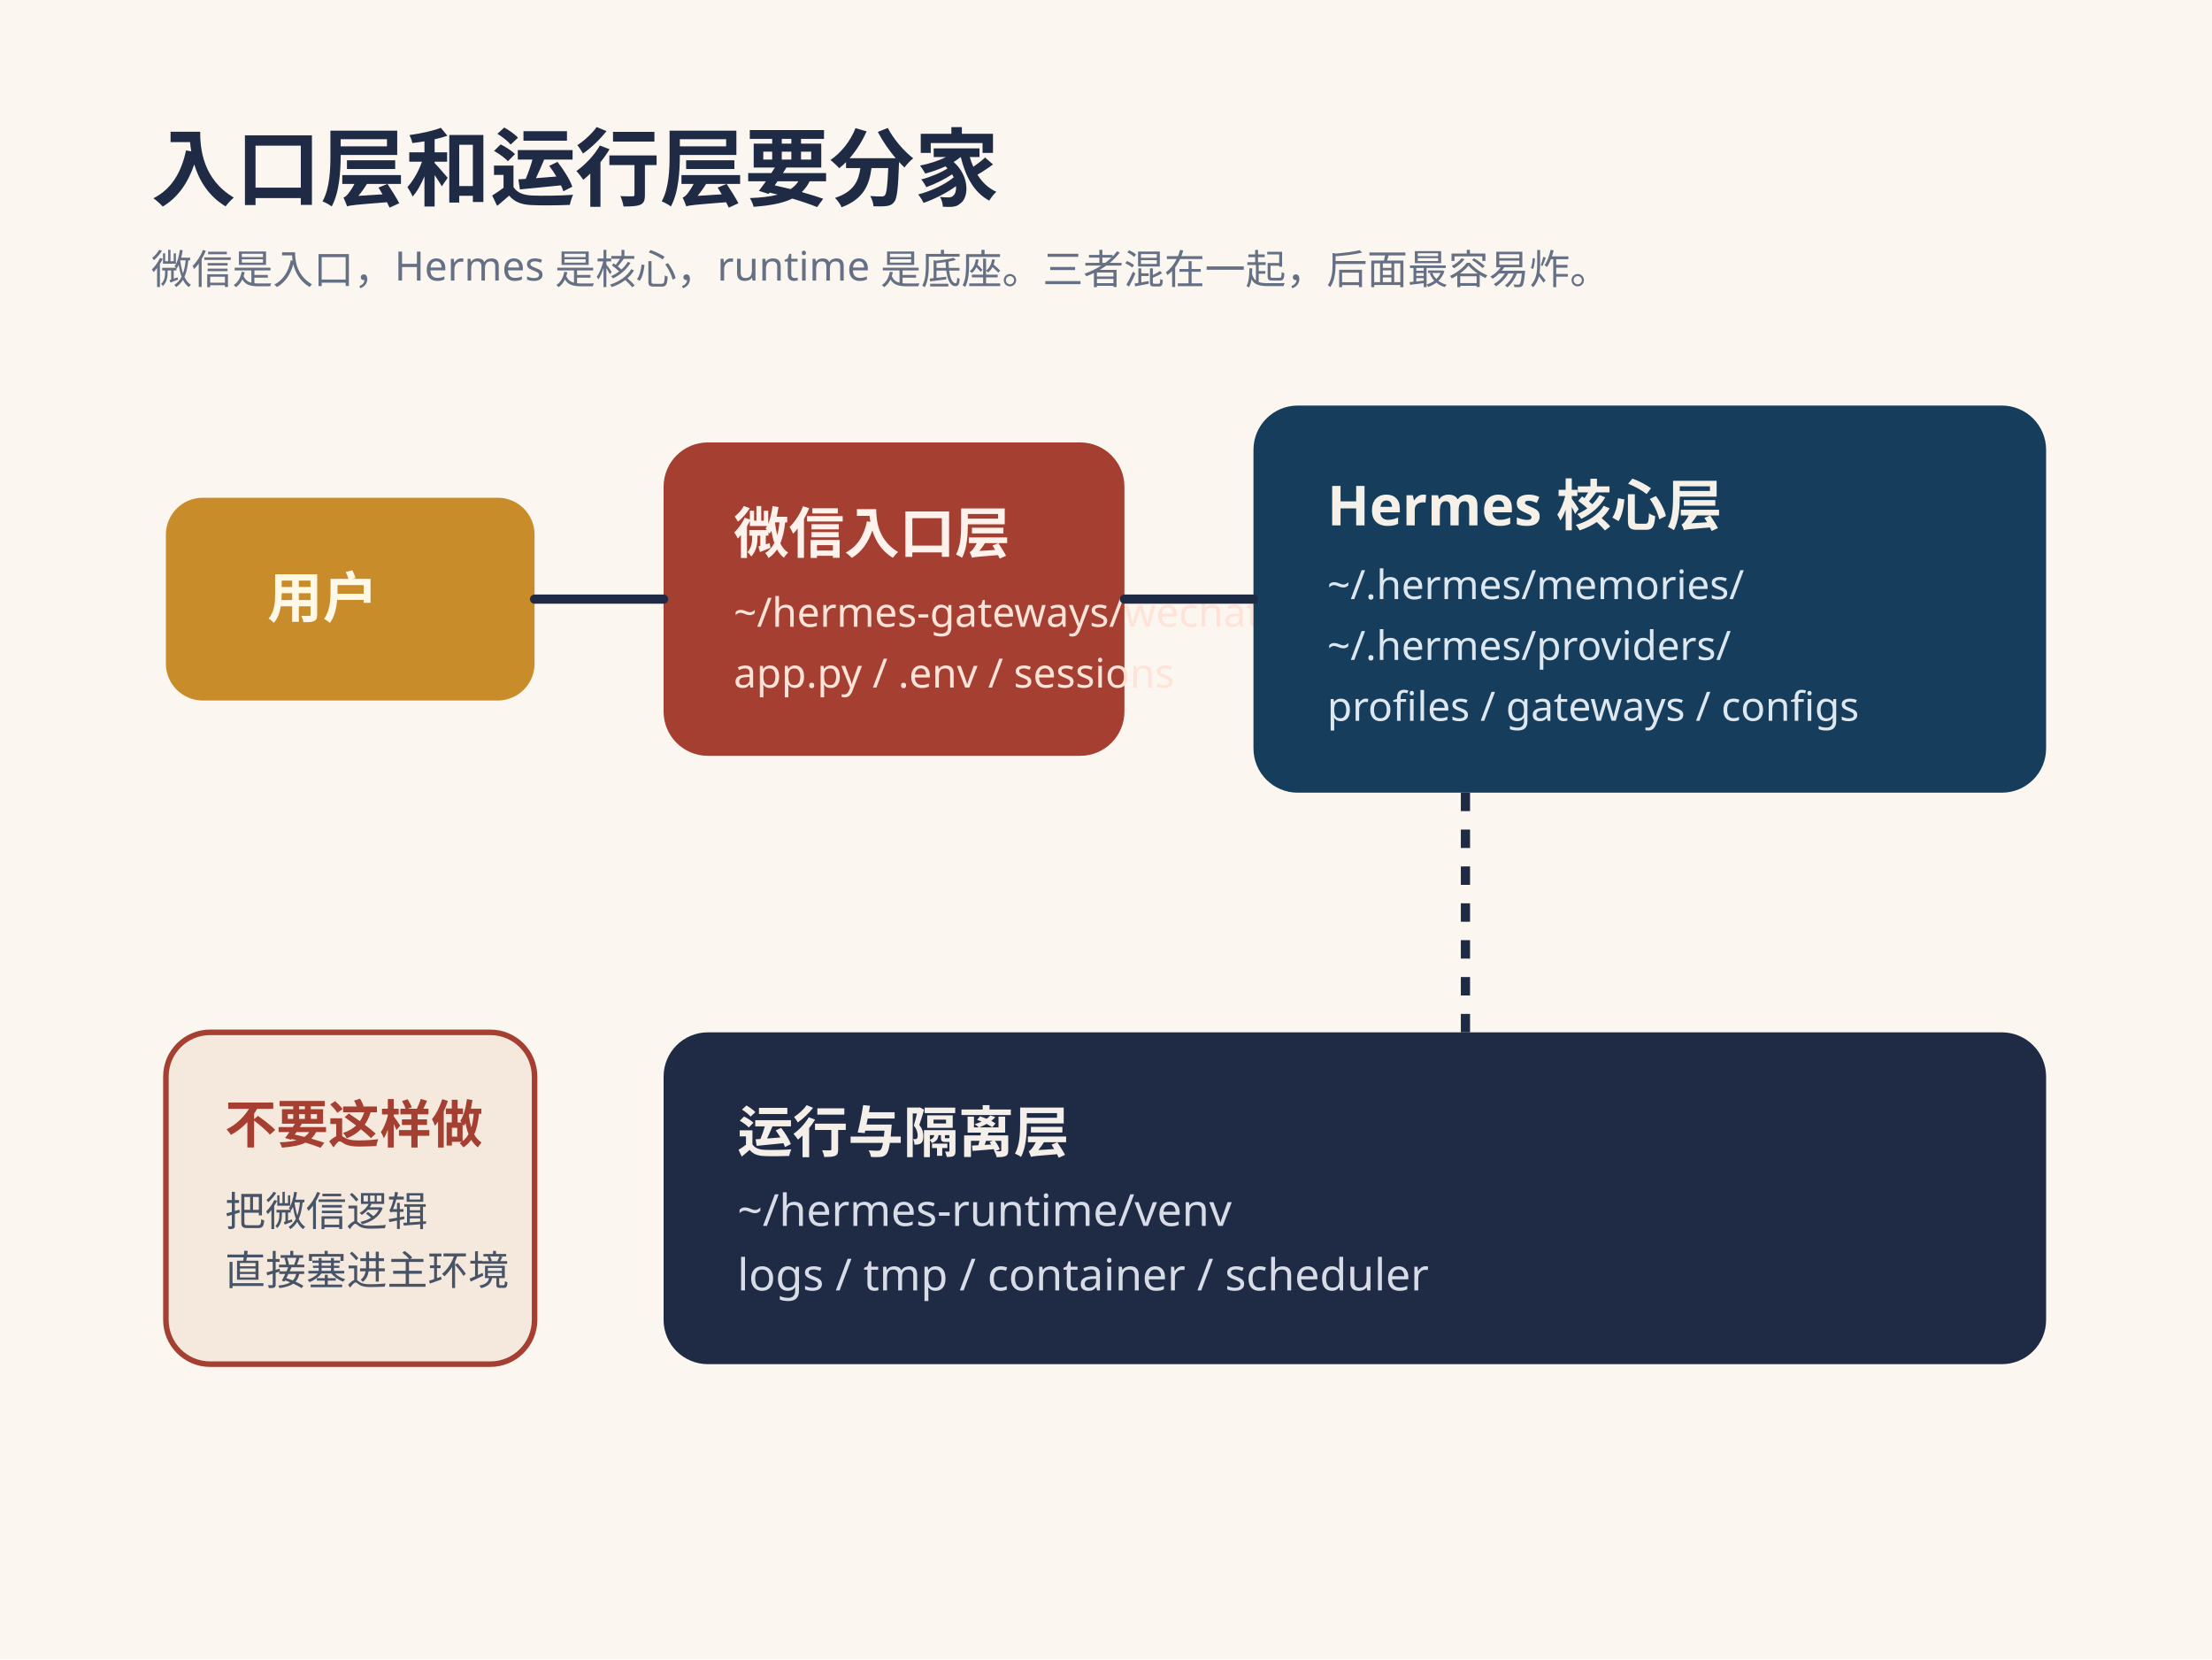
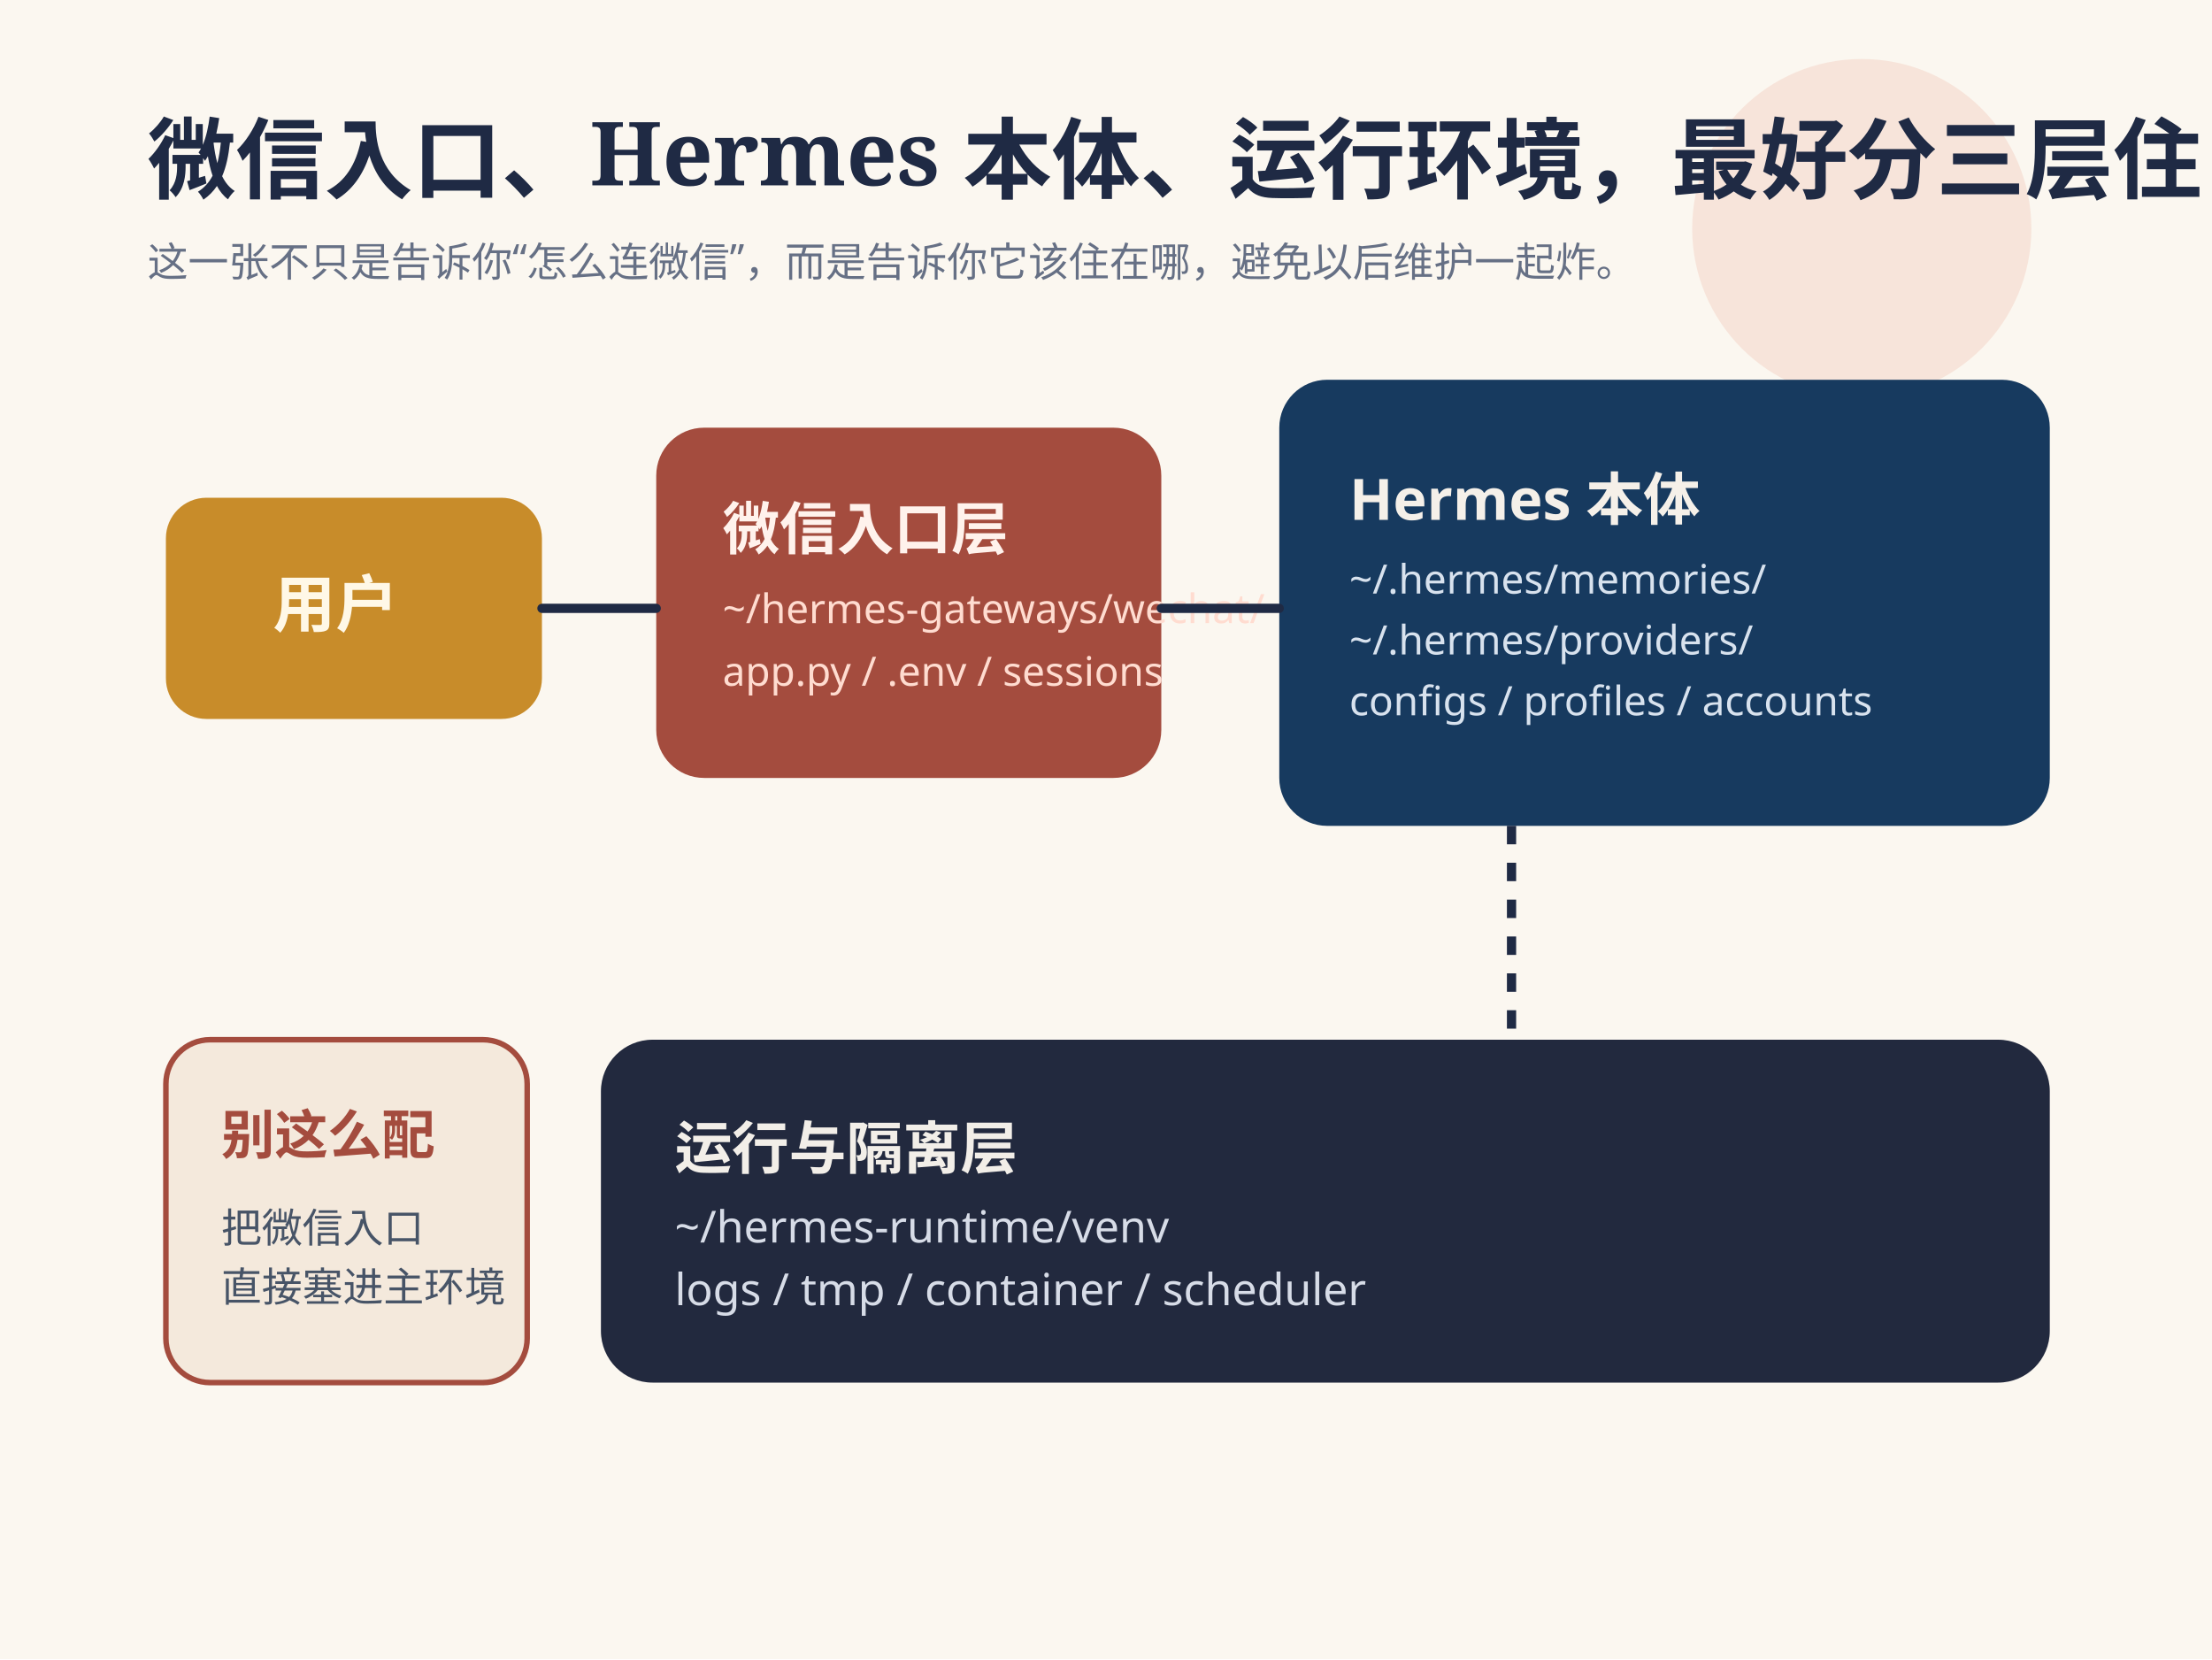
<svg xmlns="http://www.w3.org/2000/svg" width="1200" height="900" viewBox="0 0 1200 900" fill="none">
  <rect width="1200" height="900" fill="#FBF7F0" />
-   <text x="82" y="108" fill="#1F2A44" font-size="46" font-family="Georgia, 'Noto Serif SC', serif" font-weight="700">入口层和运行层要分家</text>
-   <text x="82" y="154" fill="#667085" font-size="22" font-family="'Segoe UI', 'PingFang SC', sans-serif">微信是入口，Hermes 是核心，runtime 是底座。三者混在一起，后面最容易炸。</text>
-   <rect x="90" y="270" width="200" height="110" rx="20" fill="#C88C2A" />
-   <text x="145" y="335" fill="#FFF8E7" font-size="30" font-family="'Segoe UI', 'PingFang SC', sans-serif" font-weight="700">用户</text>
-   <rect x="360" y="240" width="250" height="170" rx="24" fill="#A43F31" />
-   <text x="398" y="300" fill="#FFF2EC" font-size="30" font-family="'Segoe UI', 'PingFang SC', sans-serif" font-weight="700">微信入口层</text>
-   <text x="398" y="340" fill="#FFE3D9" font-size="22" font-family="'Segoe UI', 'PingFang SC', sans-serif">~/hermes-gateways/wechat/</text>
-   <text x="398" y="373" fill="#FFE3D9" font-size="22" font-family="'Segoe UI', 'PingFang SC', sans-serif">app.py / .env / sessions</text>
-   <rect x="680" y="220" width="430" height="210" rx="24" fill="#163D5B" />
-   <text x="720" y="285" fill="#F6F1E8" font-size="30" font-family="'Segoe UI', 'PingFang SC', sans-serif" font-weight="700">Hermes 核心层</text>
-   <text x="720" y="325" fill="#DDE7EF" font-size="22" font-family="'Segoe UI', 'PingFang SC', sans-serif">~/.hermes/memories/</text>
-   <text x="720" y="358" fill="#DDE7EF" font-size="22" font-family="'Segoe UI', 'PingFang SC', sans-serif">~/.hermes/providers/</text>
-   <text x="720" y="391" fill="#DDE7EF" font-size="22" font-family="'Segoe UI', 'PingFang SC', sans-serif">profiles / gateways / configs</text>
-   <rect x="360" y="560" width="750" height="180" rx="24" fill="#1F2A44" />
-   <text x="400" y="625" fill="#F4EFE9" font-size="30" font-family="'Segoe UI', 'PingFang SC', sans-serif" font-weight="700">运行与隔离层</text>
-   <text x="400" y="665" fill="#D7DCE7" font-size="24" font-family="'Segoe UI', 'PingFang SC', sans-serif">~/hermes-runtime/venv</text>
-   <text x="400" y="700" fill="#D7DCE7" font-size="24" font-family="'Segoe UI', 'PingFang SC', sans-serif">logs / tmp / container / scheduler</text>
-   <path d="M290 325H360" stroke="#1F2A44" stroke-width="5" stroke-linecap="round" />
-   <path d="M610 325H680" stroke="#1F2A44" stroke-width="5" stroke-linecap="round" />
-   <path d="M795 430V560" stroke="#1F2A44" stroke-width="5" stroke-dasharray="10 10" />
-   <rect x="90" y="560" width="200" height="180" rx="24" fill="#F4E9DC" stroke="#A43F31" stroke-width="3" />
-   <text x="122" y="620" fill="#A43F31" font-size="28" font-family="'Segoe UI', 'PingFang SC', sans-serif" font-weight="700">不要这样做</text>
-   <text x="122" y="665" fill="#475467" font-size="22" font-family="'Segoe UI', 'PingFang SC', sans-serif">把微信逻辑</text>
-   <text x="122" y="697" fill="#475467" font-size="22" font-family="'Segoe UI', 'PingFang SC', sans-serif">直接塞进主环境</text>
+   <circle cx="1010" cy="124" r="92" fill="#D95A3A" fill-opacity="0.12" />
+   <text x="80" y="104" fill="#1F2A44" font-size="48" font-family="Georgia, 'Noto Serif SC', serif" font-weight="700">微信入口、Hermes 本体、运行环境，最好分三层住</text>
+   <text x="80" y="150" fill="#667085" font-size="22" font-family="'Segoe UI', 'PingFang SC', sans-serif">这一张不只是告诉你“怎么连微信”，而是告诉你它该住在哪，避免以后维护一起炸。</text>
+   <rect x="90" y="270" width="204" height="120" rx="22" fill="#C88C2A" />
+   <text x="148" y="340" fill="#FFF8E7" font-size="34" font-family="'Segoe UI', 'PingFang SC', sans-serif" font-weight="700">用户</text>
+   <rect x="356" y="232" width="274" height="190" rx="26" fill="#A44C3E" />
+   <text x="392" y="298" fill="#FFF2EC" font-size="31" font-family="'Segoe UI', 'PingFang SC', sans-serif" font-weight="700">微信入口层</text>
+   <text x="392" y="338" fill="#FFDCD0" font-size="22" font-family="'Segoe UI', 'PingFang SC', sans-serif">~/hermes-gateways/wechat/</text>
+   <text x="392" y="372" fill="#FFDCD0" font-size="22" font-family="'Segoe UI', 'PingFang SC', sans-serif">app.py / .env / sessions</text>
+   <rect x="694" y="206" width="418" height="242" rx="26" fill="#173A5F" />
+   <text x="732" y="282" fill="#F5F0E9" font-size="31" font-family="'Segoe UI', 'PingFang SC', sans-serif" font-weight="700">Hermes 本体</text>
+   <text x="732" y="322" fill="#D8E2EE" font-size="22" font-family="'Segoe UI', 'PingFang SC', sans-serif">~/.hermes/memories/</text>
+   <text x="732" y="355" fill="#D8E2EE" font-size="22" font-family="'Segoe UI', 'PingFang SC', sans-serif">~/.hermes/providers/</text>
+   <text x="732" y="388" fill="#D8E2EE" font-size="22" font-family="'Segoe UI', 'PingFang SC', sans-serif">configs / profiles / accounts</text>
+   <rect x="326" y="564" width="786" height="186" rx="28" fill="#22293E" />
+   <text x="366" y="634" fill="#F2EEE8" font-size="31" font-family="'Segoe UI', 'PingFang SC', sans-serif" font-weight="700">运行与隔离层</text>
+   <text x="366" y="674" fill="#D7DCE7" font-size="24" font-family="'Segoe UI', 'PingFang SC', sans-serif">~/hermes-runtime/venv</text>
+   <text x="366" y="708" fill="#D7DCE7" font-size="24" font-family="'Segoe UI', 'PingFang SC', sans-serif">logs / tmp / container / scheduler</text>
+   <path d="M294 330H356" stroke="#1F2A44" stroke-width="5" stroke-linecap="round" />
+   <path d="M630 330H694" stroke="#1F2A44" stroke-width="5" stroke-linecap="round" />
+   <path d="M820 448V564" stroke="#1F2A44" stroke-width="5" stroke-dasharray="10 10" />
+   <rect x="90" y="564" width="196" height="186" rx="24" fill="#F4E9DC" stroke="#A44C3E" stroke-width="3" />
+   <text x="120" y="626" fill="#A44C3E" font-size="29" font-family="'Segoe UI', 'PingFang SC', sans-serif" font-weight="700">别这么配</text>
+   <text x="120" y="674" fill="#475467" font-size="22" font-family="'Segoe UI', 'PingFang SC', sans-serif">把微信入口</text>
+   <text x="120" y="706" fill="#475467" font-size="22" font-family="'Segoe UI', 'PingFang SC', sans-serif">直接塞进主环境</text>
</svg>
